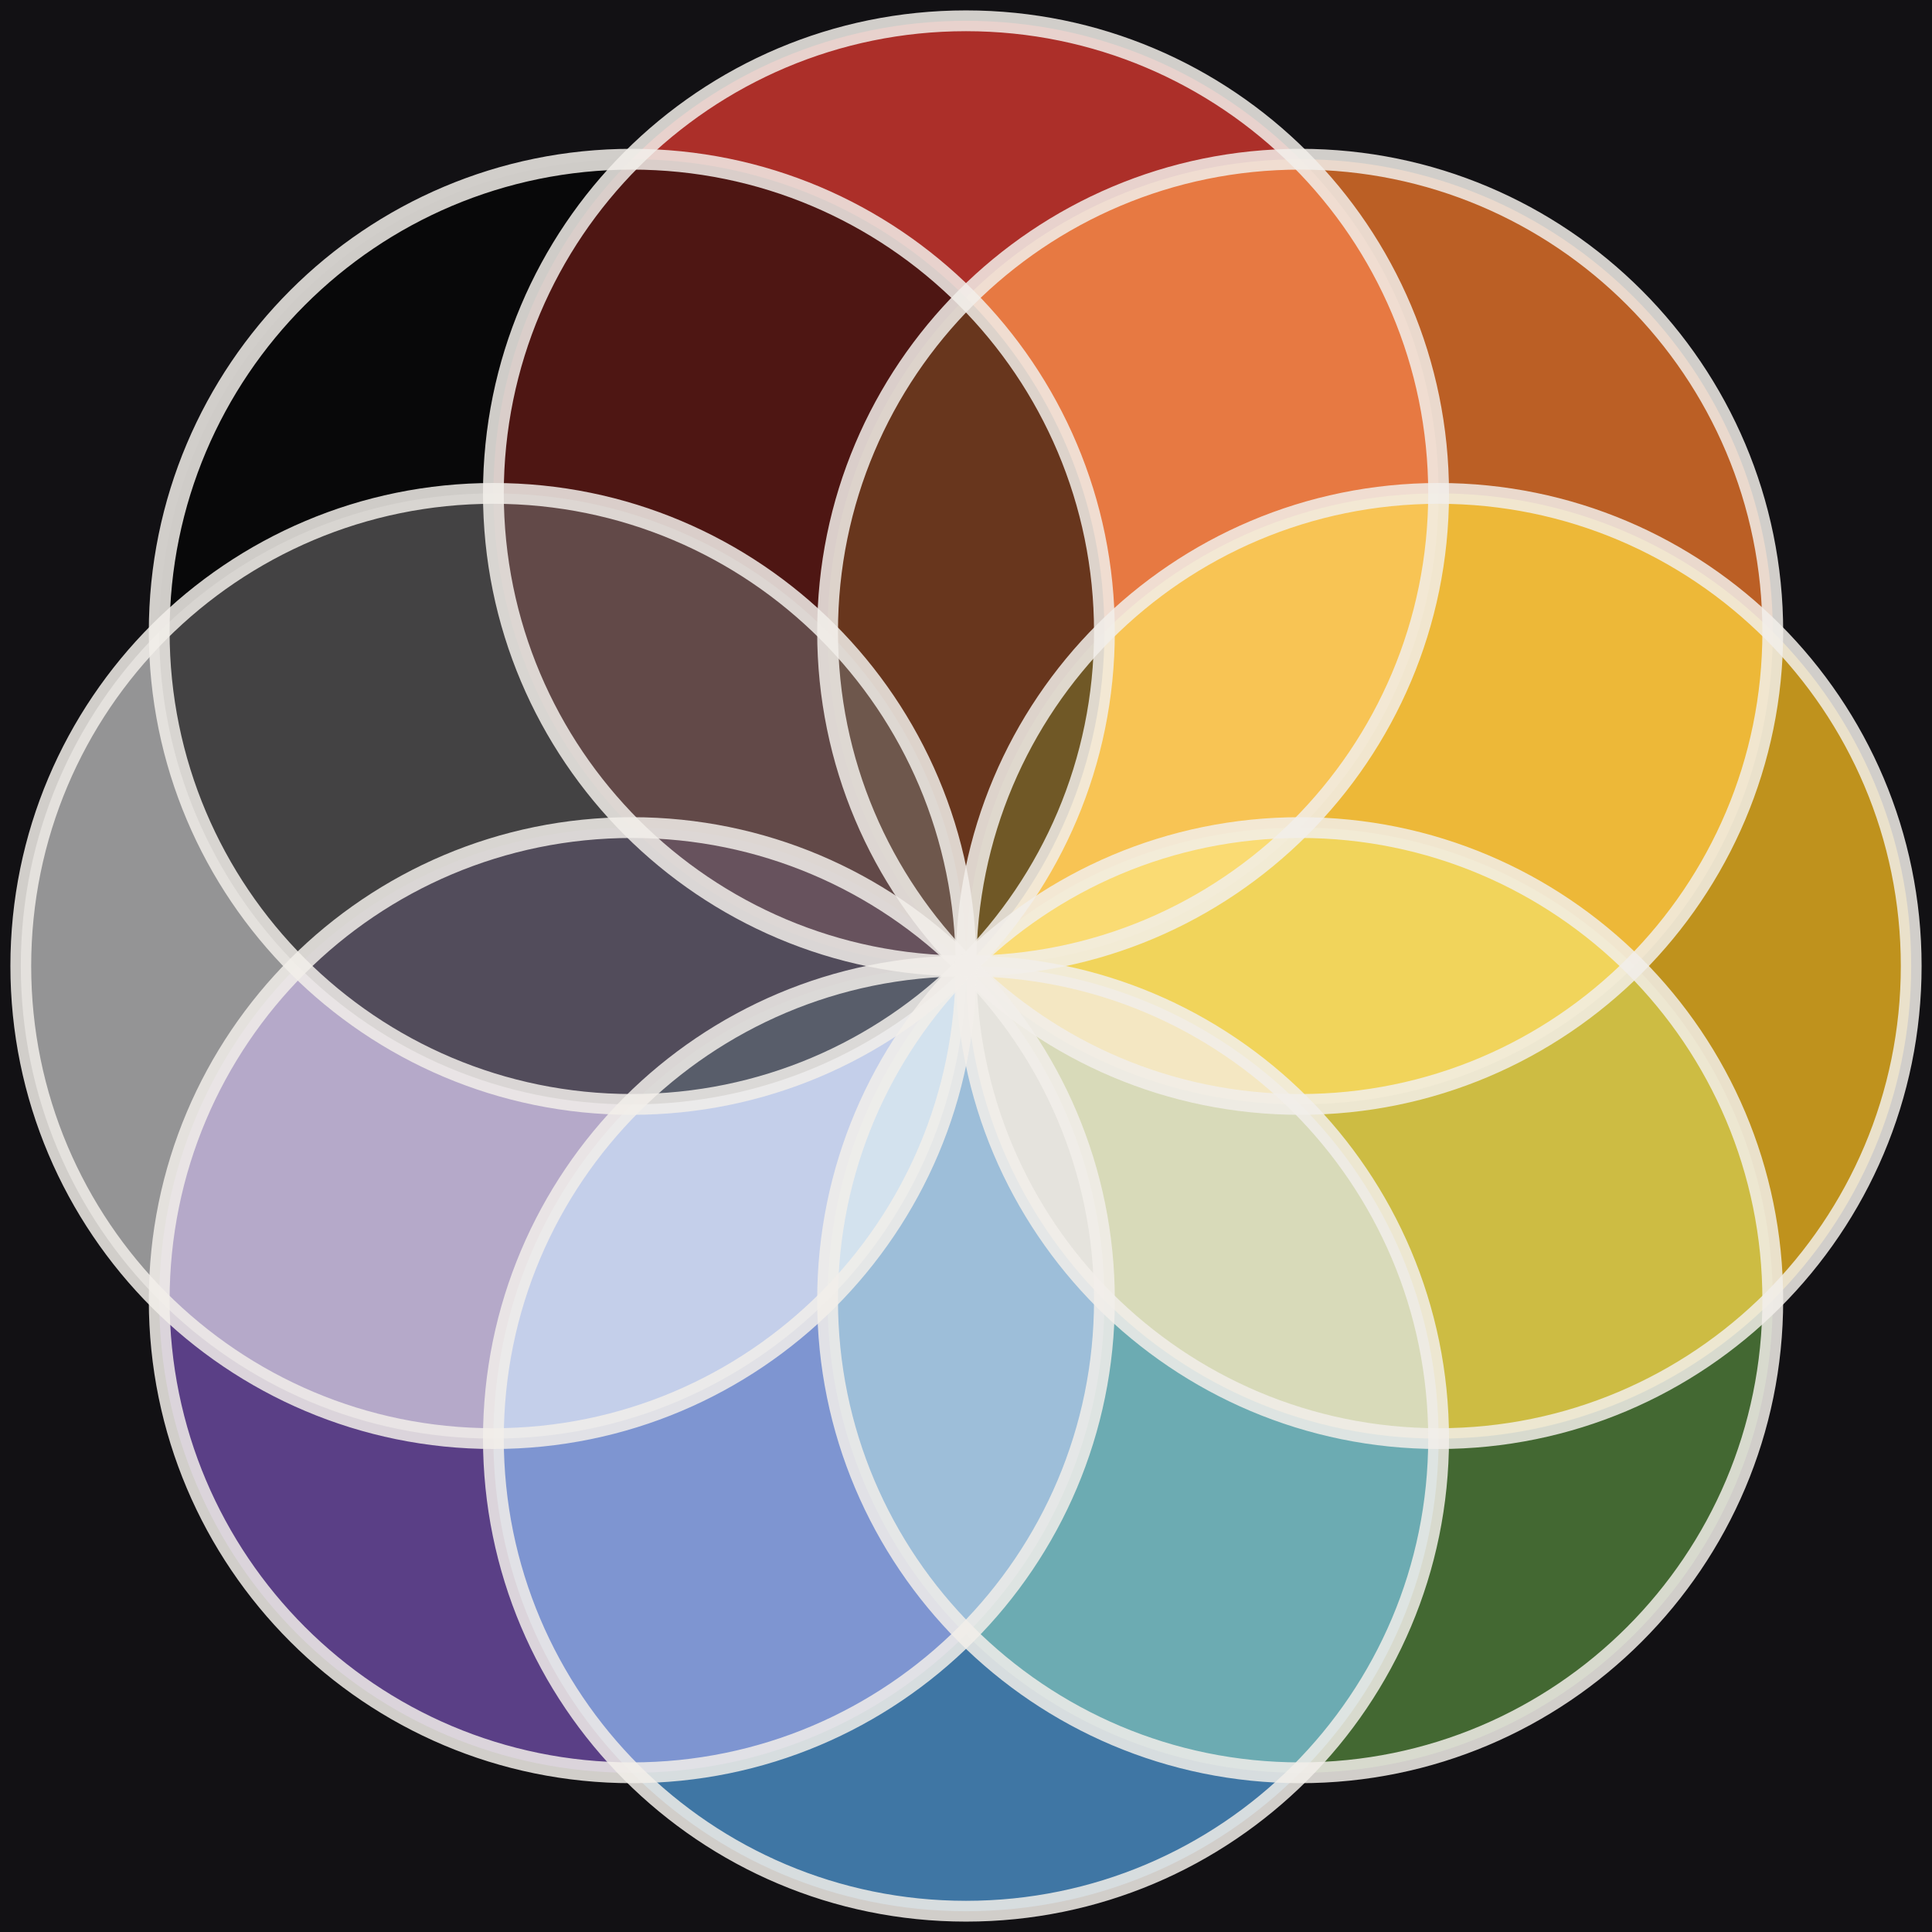
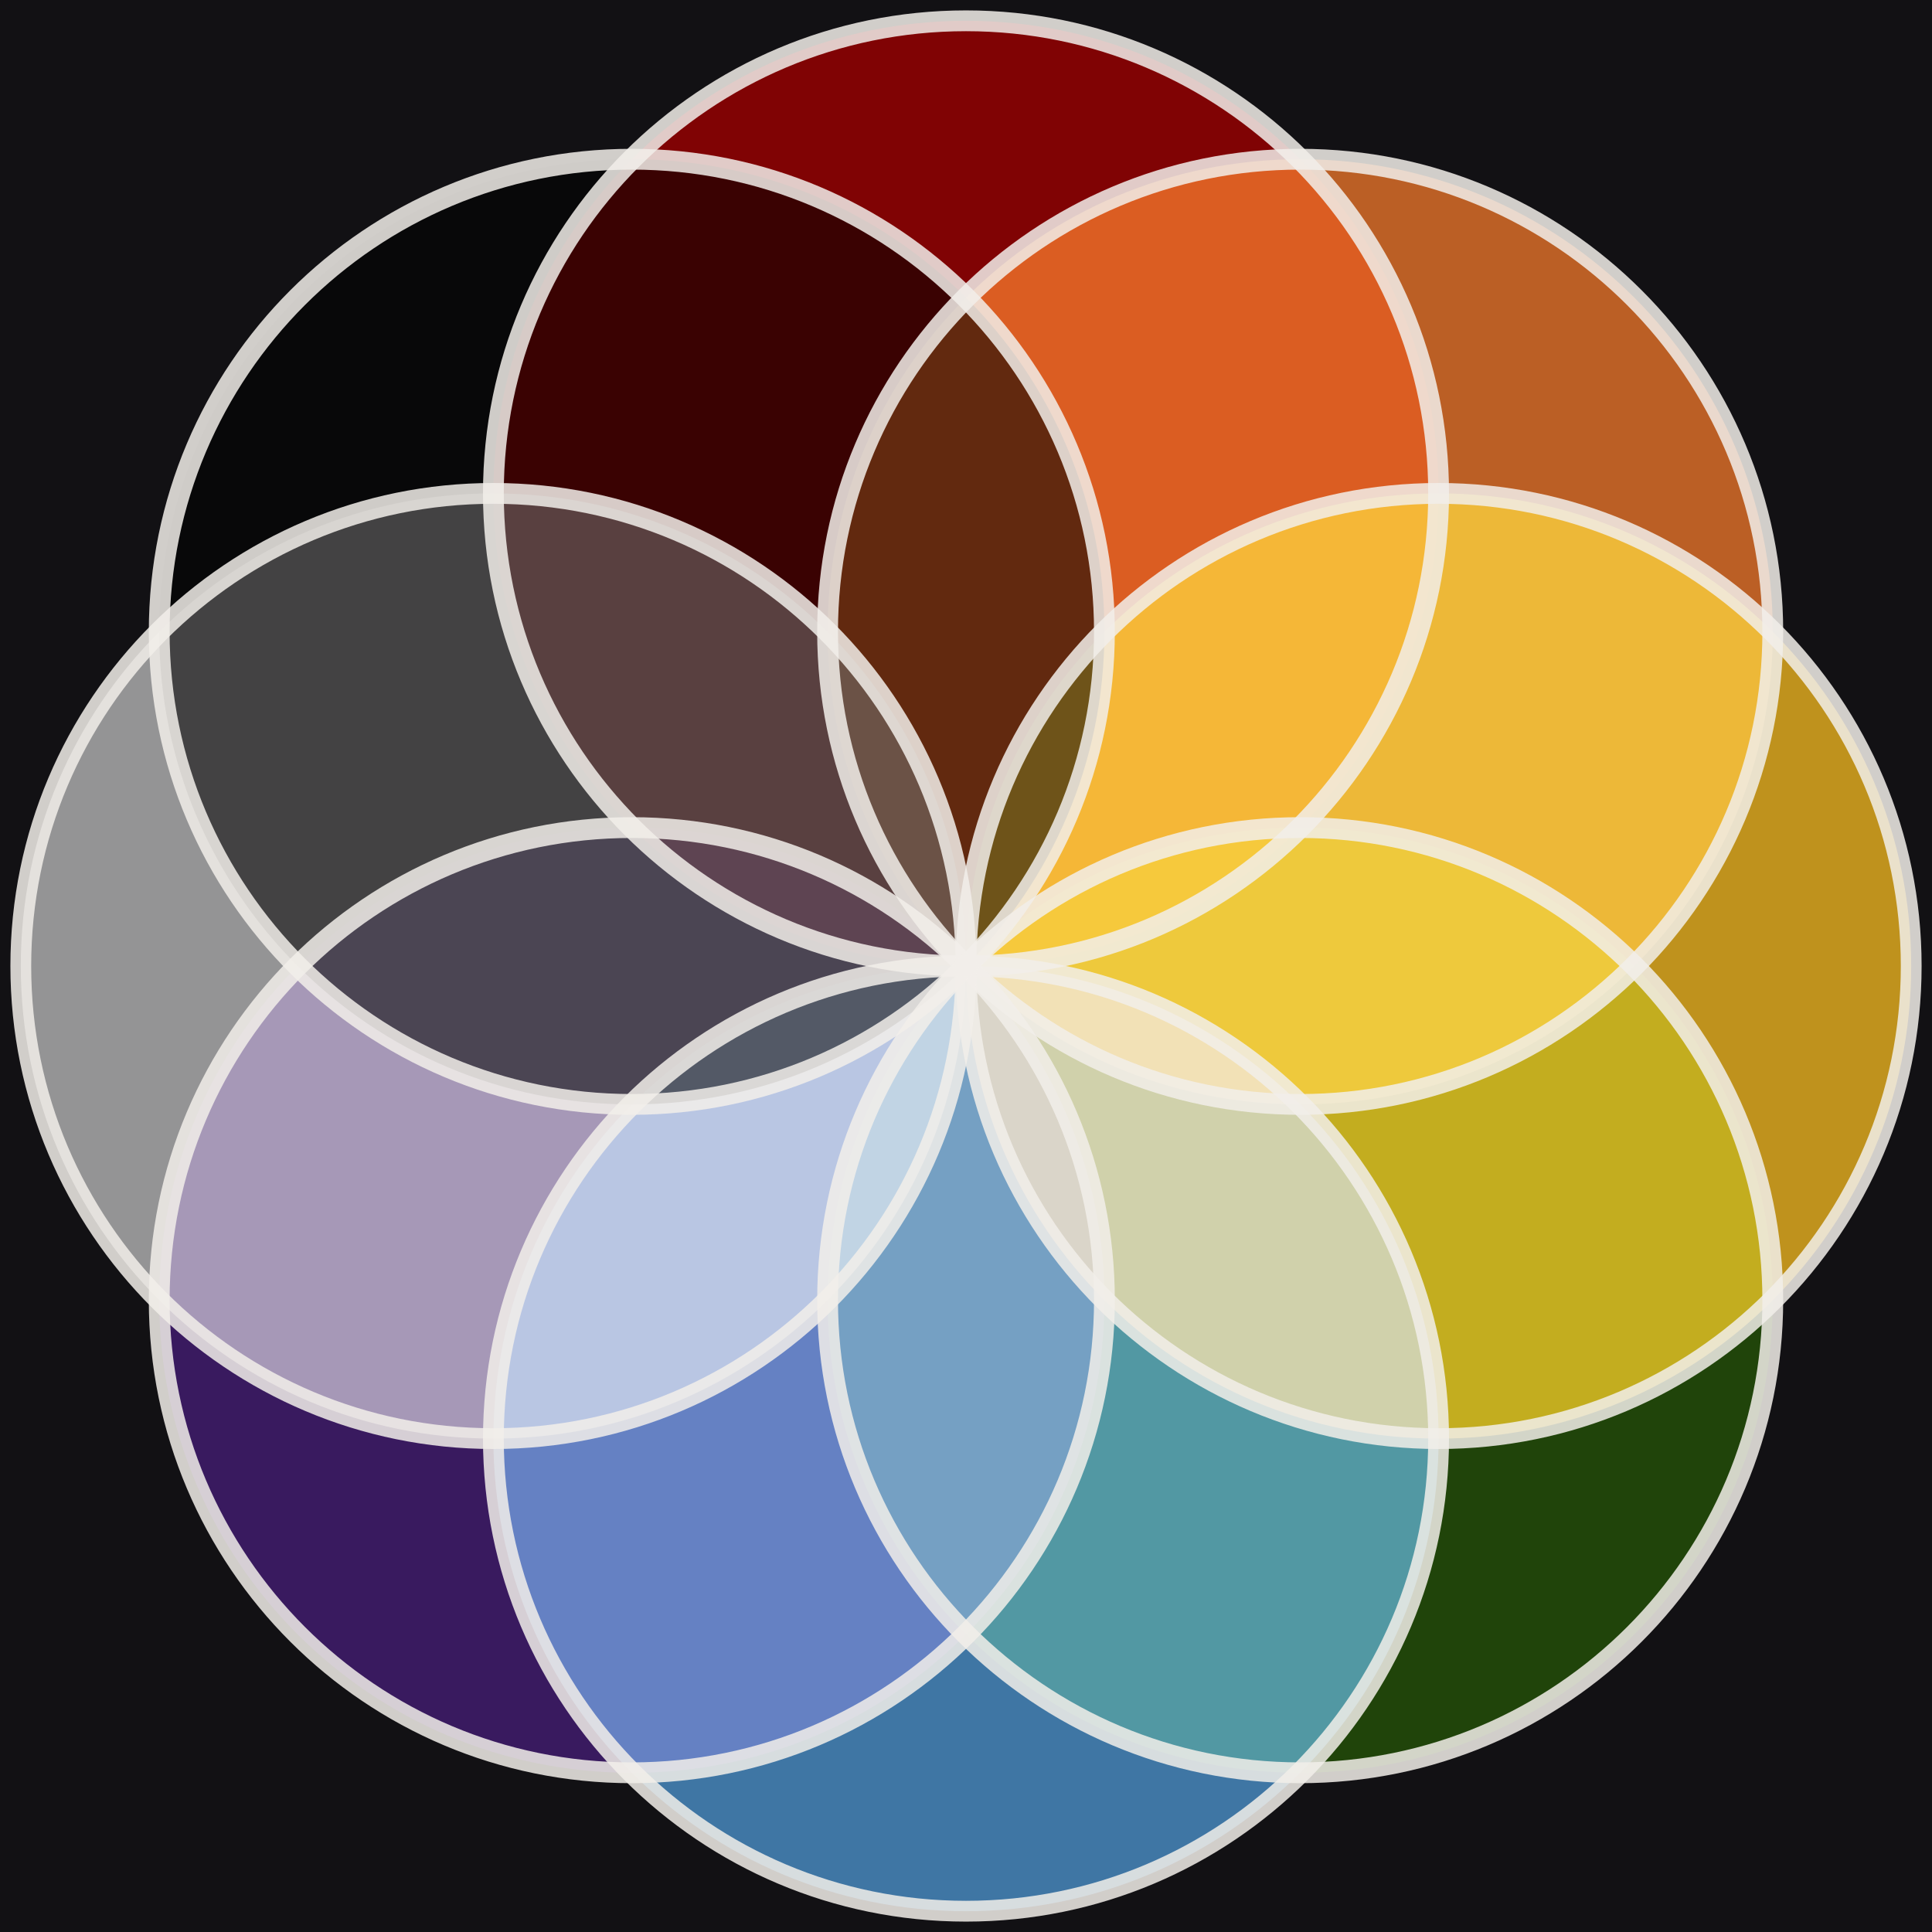
<svg xmlns="http://www.w3.org/2000/svg" viewBox="-229.95 -229.95 459.9 459.9" width="459.9" height="459.9">
  <rect x="-229.95" y="-229.95" width="459.9" height="459.9" fill="#121114" />
  <g style="isolation:isolate">
-     <circle cx="0.00" cy="-112.50" r="112.50" fill="#D2382F" fill-opacity="0.8" style="mix-blend-mode:screen" />
+     <circle cx="0.00" cy="-112.50" r="112.50" fill="#9B0000" fill-opacity="0.8" style="mix-blend-mode:screen" />
    <circle cx="79.55" cy="-79.55" r="112.50" fill="#E5732A" fill-opacity="0.8" style="mix-blend-mode:screen" />
    <circle cx="112.50" cy="0.00" r="112.50" fill="#E9B320" fill-opacity="0.8" style="mix-blend-mode:screen" />
-     <circle cx="79.55" cy="79.55" r="112.50" fill="#4F7F3A" fill-opacity="0.8" style="mix-blend-mode:screen" />
+     <circle cx="79.55" cy="79.55" r="112.50" fill="#245208" fill-opacity="0.8" style="mix-blend-mode:screen" />
    <circle cx="0.00" cy="112.50" r="112.50" fill="#4A90C8" fill-opacity="0.8" style="mix-blend-mode:screen" />
-     <circle cx="-79.55" cy="79.55" r="112.50" fill="#6C4BA3" fill-opacity="0.8" style="mix-blend-mode:screen" />
+     <circle cx="-79.55" cy="79.55" r="112.50" fill="#421D72" fill-opacity="0.8" style="mix-blend-mode:screen" />
    <circle cx="-112.50" cy="0.00" r="112.50" fill="#FFFFFF" fill-opacity="0.55" style="mix-blend-mode:screen" />
    <circle cx="-79.55" cy="-79.55" r="112.50" fill="#000000" fill-opacity="0.55" />
  </g>
  <circle cx="0.00" cy="-112.50" r="112.50" fill="none" stroke="#F2EFEA" stroke-width="4.95" stroke-opacity="0.85" />
  <circle cx="79.55" cy="-79.55" r="112.50" fill="none" stroke="#F2EFEA" stroke-width="4.95" stroke-opacity="0.85" />
  <circle cx="112.50" cy="0.00" r="112.50" fill="none" stroke="#F2EFEA" stroke-width="4.95" stroke-opacity="0.85" />
  <circle cx="79.55" cy="79.55" r="112.50" fill="none" stroke="#F2EFEA" stroke-width="4.95" stroke-opacity="0.85" />
  <circle cx="0.00" cy="112.50" r="112.50" fill="none" stroke="#F2EFEA" stroke-width="4.95" stroke-opacity="0.85" />
  <circle cx="-79.55" cy="79.55" r="112.50" fill="none" stroke="#F2EFEA" stroke-width="4.95" stroke-opacity="0.85" />
  <circle cx="-112.50" cy="0.00" r="112.50" fill="none" stroke="#F2EFEA" stroke-width="4.95" stroke-opacity="0.85" />
  <circle cx="-79.55" cy="-79.55" r="112.50" fill="none" stroke="#F2EFEA" stroke-width="4.95" stroke-opacity="0.85" />
</svg>
